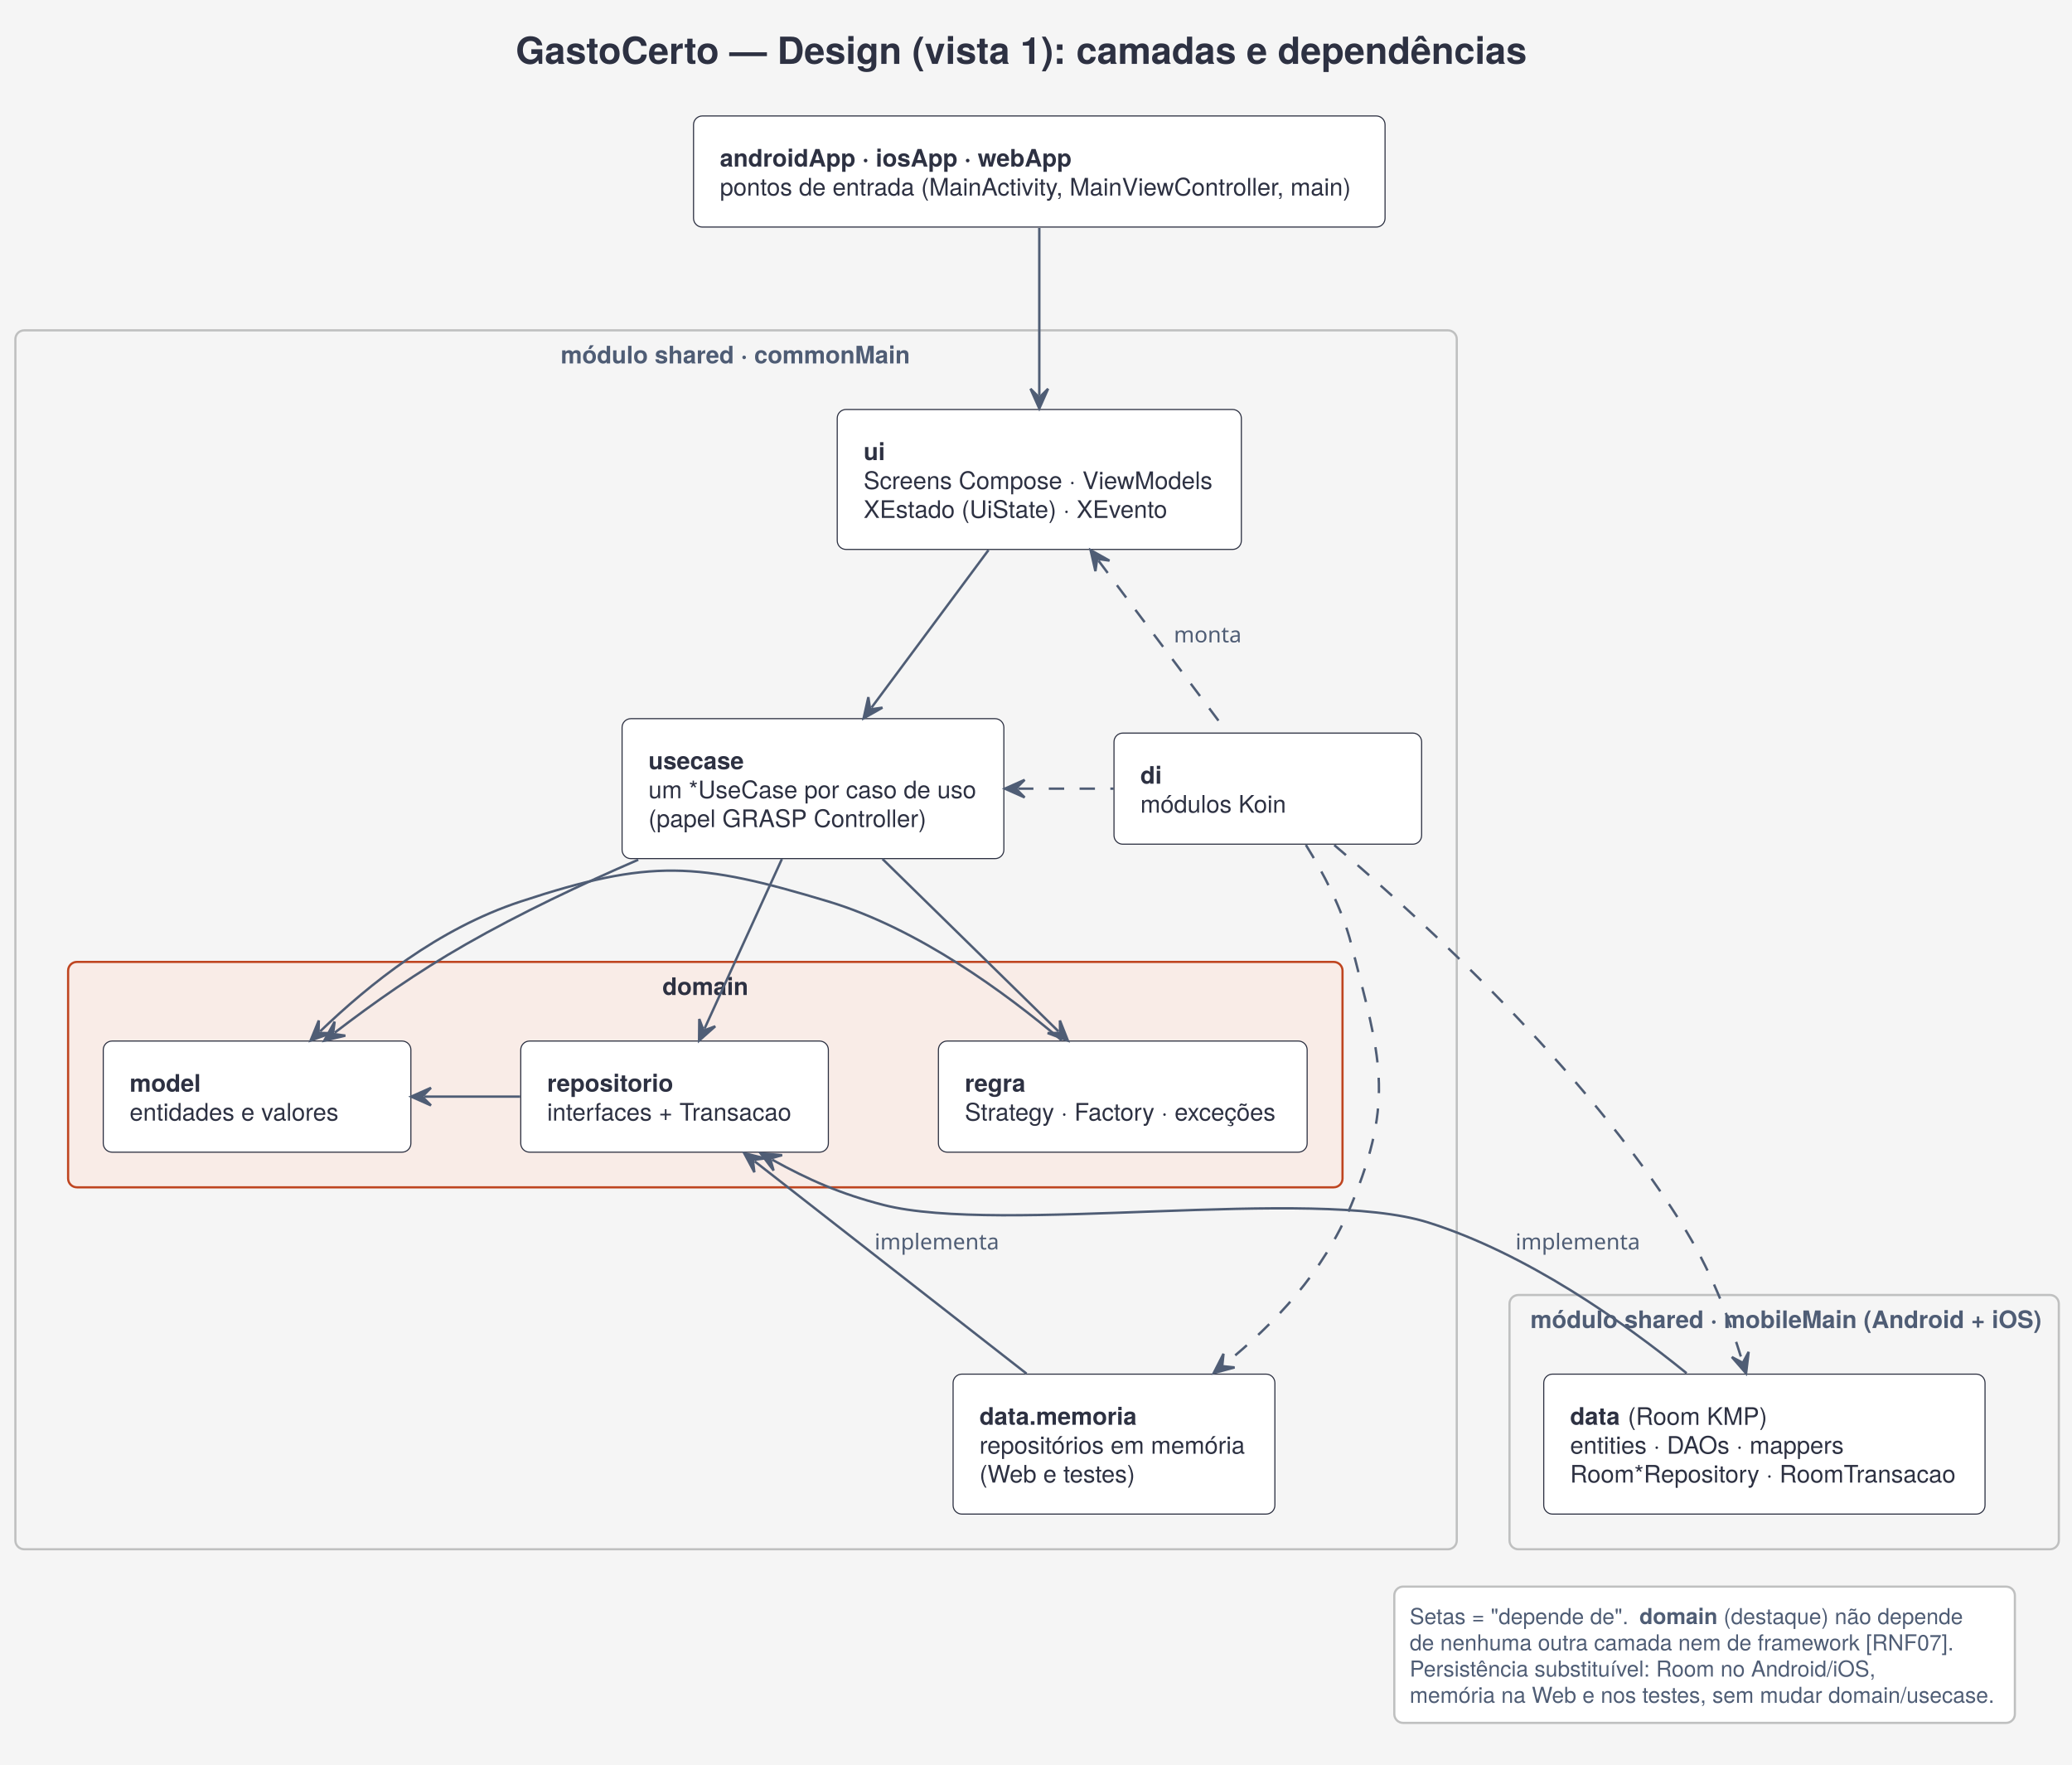
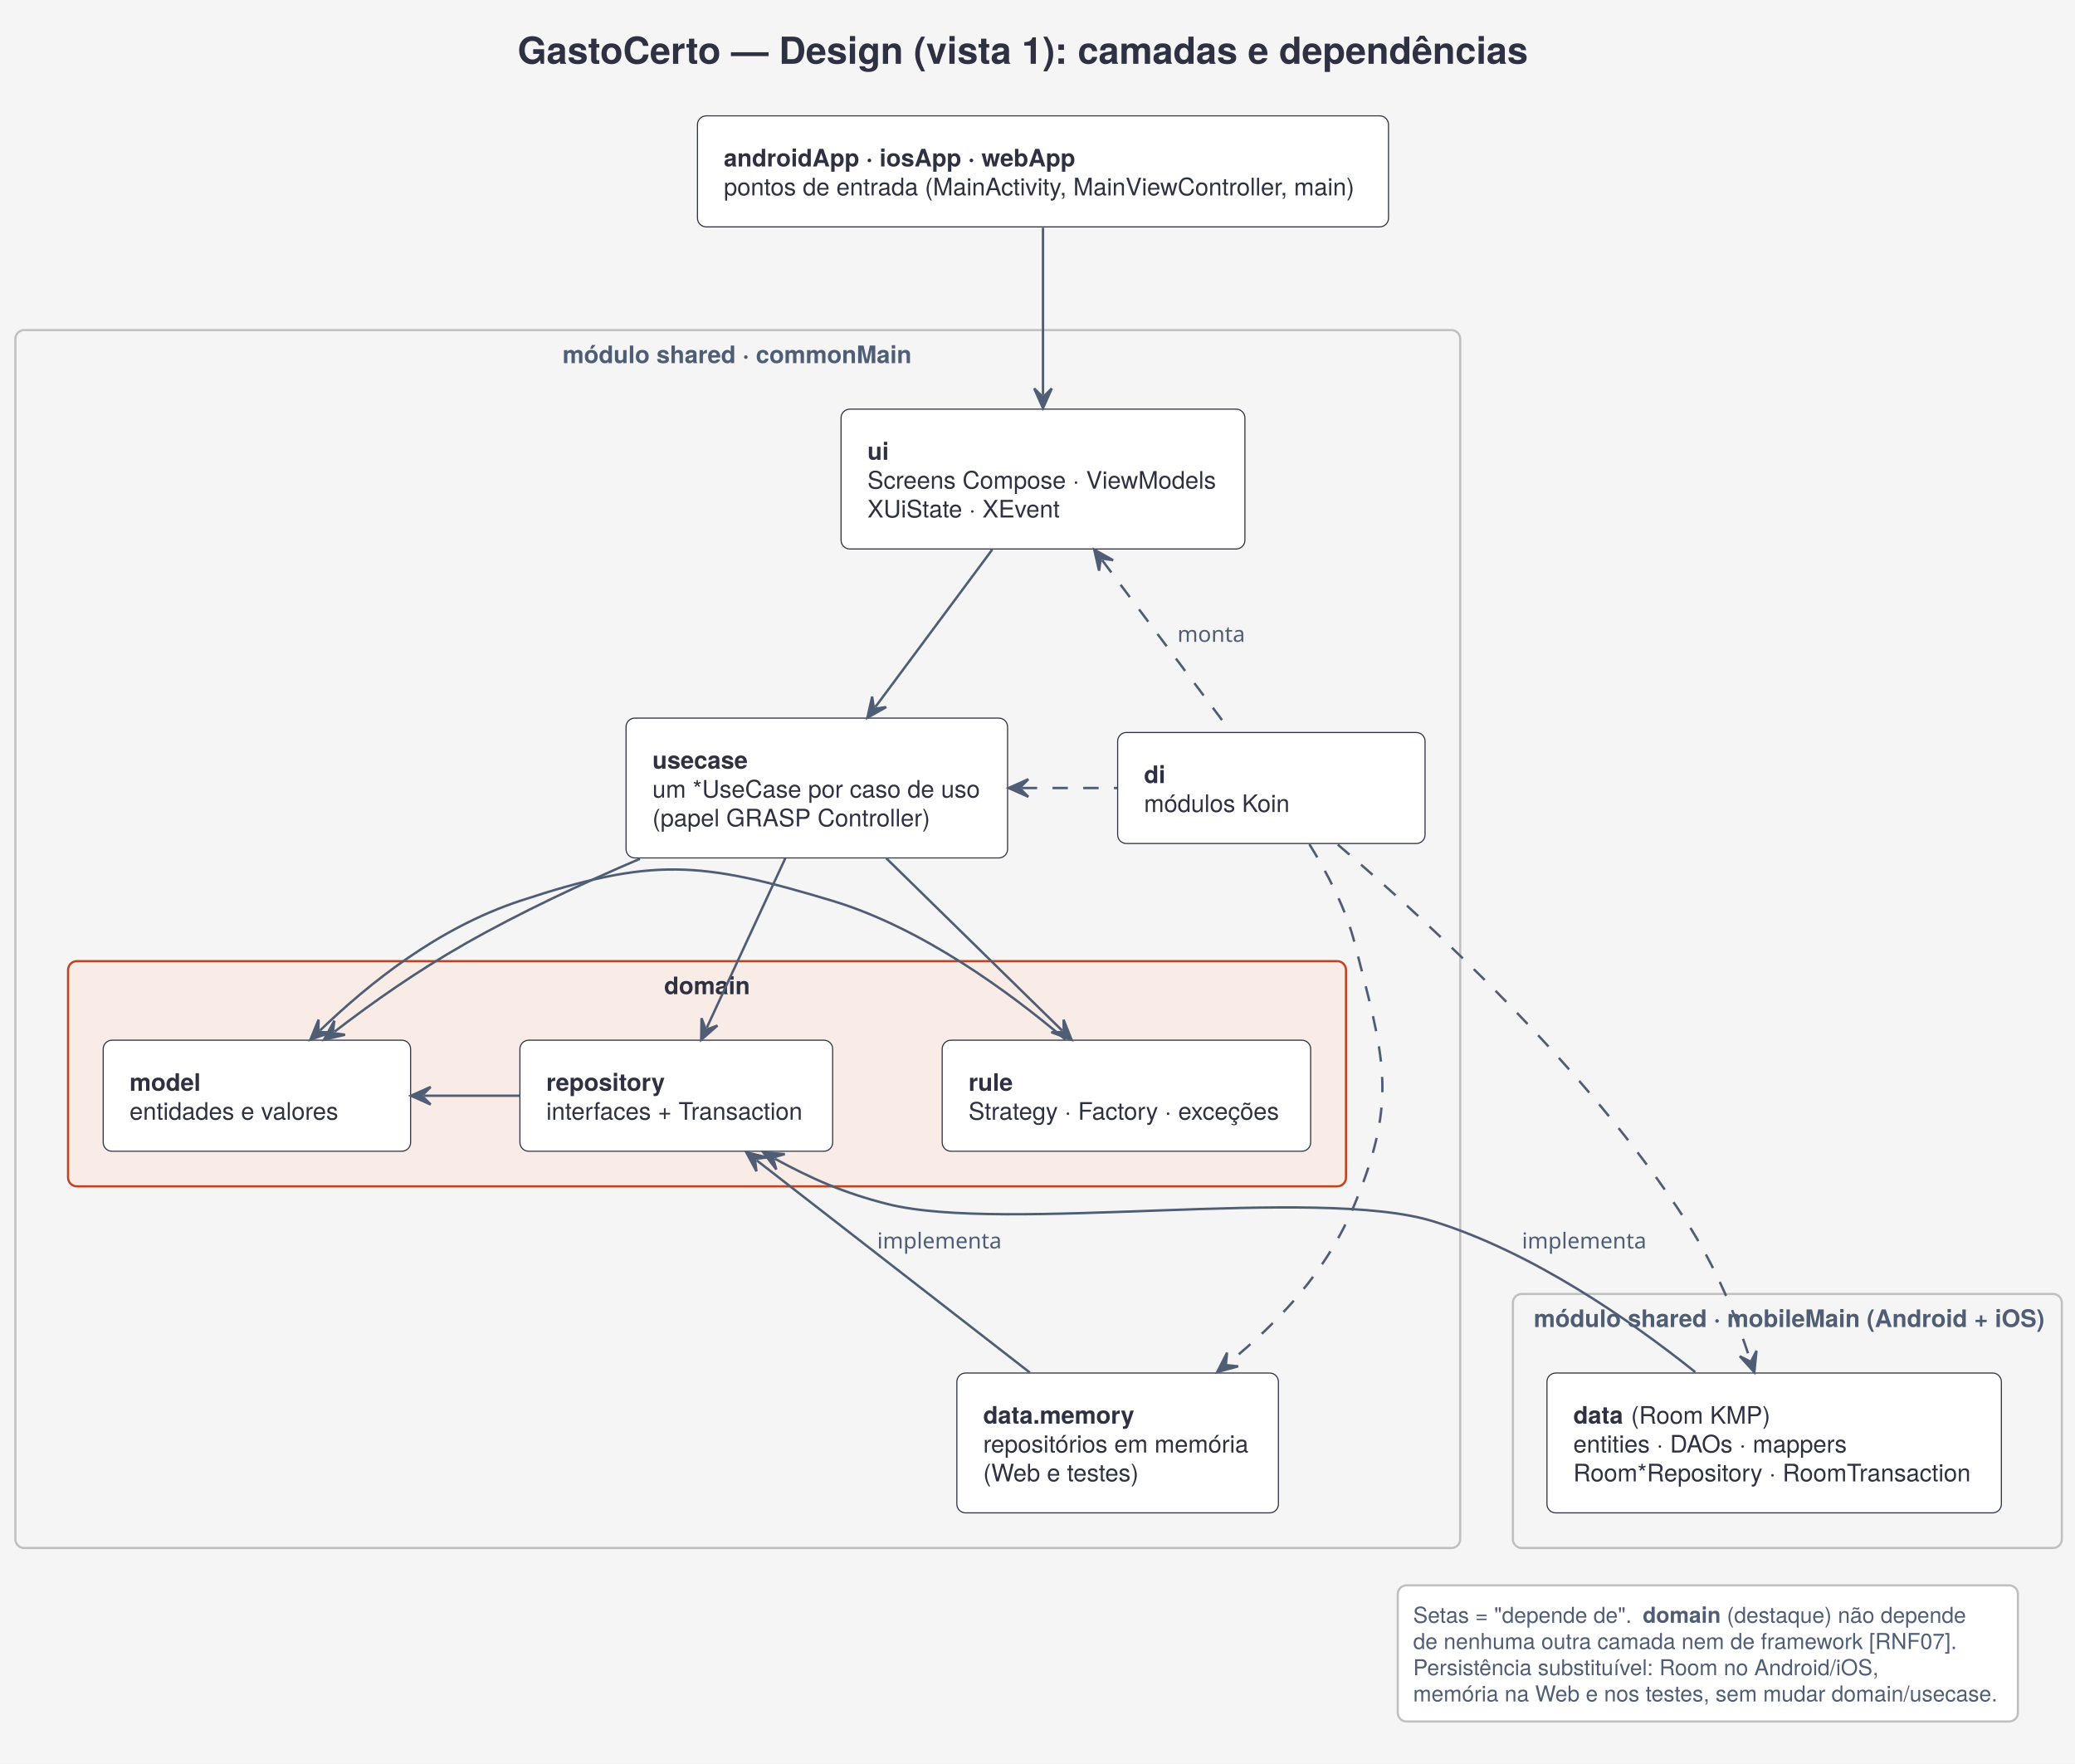
- <svg xmlns="http://www.w3.org/2000/svg" contentStyleType="text/css" data-diagram-type="DESCRIPTION" height="803px" preserveAspectRatio="none" style="width:943px;height:803px;background:#F5F5F5;" version="1.1" viewBox="0 0 943 803" width="943px" zoomAndPan="magnify">
+ <svg xmlns="http://www.w3.org/2000/svg" contentStyleType="text/css" data-diagram-type="DESCRIPTION" height="803px" preserveAspectRatio="none" style="width:945px;height:803px;background:#F5F5F5;" version="1.1" viewBox="0 0 945 803" width="945px" zoomAndPan="magnify">
  <defs />
  <g>
-     <rect fill="#F5F5F5" height="803" style="stroke:none;stroke-width:1;" width="943" x="0" y="0" />
+     <rect fill="#F5F5F5" height="803" style="stroke:none;stroke-width:1;" width="945" x="0" y="0" />
    <g class="title" data-source-line="2">
-       <text fill="#2D3142" font-family="'Helvetica Neue'" font-size="17" font-weight="bold" lengthAdjust="spacing" textLength="459.595" x="234.703" y="29.068">GastoCerto — Design (vista 1): camadas e dependências</text>
+       <text fill="#2D3142" font-family="'Helvetica Neue'" font-size="17" font-weight="bold" lengthAdjust="spacing" textLength="459.595" x="235.703" y="29.068">GastoCerto — Design (vista 1): camadas e dependências</text>
    </g>
    <g class="cluster" data-qualified-name="common" data-source-line="24" id="ent0003">
-       <rect fill="#F5F5F5" height="554.59" rx="4" ry="4" style="stroke:#BFC0C0;stroke-width:1;" width="656" x="7" y="150.307" />
-       <text fill="#4F5D75" font-family="'Helvetica Neue'" font-size="11" font-weight="bold" lengthAdjust="spacing" textLength="159.643" x="255.179" y="165.351">módulo shared · commonMain</text>
+       <rect fill="#F5F5F5" height="554.59" rx="4" ry="4" style="stroke:#BFC0C0;stroke-width:1;" width="658" x="7" y="150.307" />
+       <text fill="#4F5D75" font-family="'Helvetica Neue'" font-size="11" font-weight="bold" lengthAdjust="spacing" textLength="159.643" x="256.178" y="165.351">módulo shared · commonMain</text>
    </g>
    <g class="cluster" data-qualified-name="common.dom" data-source-line="27" id="ent0006">
-       <rect fill="#F9ECE7" height="102.55" rx="4" ry="4" style="stroke:#BF4520;stroke-width:1;" width="580" x="31" y="437.667" />
-       <text fill="#2D3142" font-family="'Helvetica Neue'" font-size="11" font-weight="bold" lengthAdjust="spacing" textLength="39.083" x="301.459" y="452.711">domain</text>
+       <rect fill="#F9ECE7" height="102.55" rx="4" ry="4" style="stroke:#BF4520;stroke-width:1;" width="582" x="31" y="437.667" />
+       <text fill="#2D3142" font-family="'Helvetica Neue'" font-size="11" font-weight="bold" lengthAdjust="spacing" textLength="39.083" x="302.459" y="452.711">domain</text>
    </g>
    <g class="cluster" data-qualified-name="mobile" data-source-line="35" id="ent0012">
-       <rect fill="#F5F5F5" height="115.68" rx="4" ry="4" style="stroke:#BFC0C0;stroke-width:1;" width="250" x="687" y="589.217" />
-       <text fill="#4F5D75" font-family="'Helvetica Neue'" font-size="11" font-weight="bold" lengthAdjust="spacing" textLength="230.989" x="696.505" y="604.261">módulo shared · mobileMain (Android + iOS)</text>
+       <rect fill="#F5F5F5" height="115.68" rx="4" ry="4" style="stroke:#BFC0C0;stroke-width:1;" width="250" x="689" y="589.217" />
+       <text fill="#4F5D75" font-family="'Helvetica Neue'" font-size="11" font-weight="bold" lengthAdjust="spacing" textLength="230.989" x="698.505" y="604.261">módulo shared · mobileMain (Android + iOS)</text>
    </g>
    <g class="entity" data-qualified-name="common.ui" data-source-line="25" id="ent0004">
-       <rect fill="#FFFFFF" height="63.677" rx="4" ry="4" style="stroke:#2D3142;stroke-width:0.5;" width="183.918" x="381.04" y="186.307" />
-       <text fill="#2D3142" font-family="'Helvetica Neue'" font-size="11" font-weight="bold" lengthAdjust="spacing" textLength="9.361" x="393.04" y="209.351">ui</text>
-       <text fill="#2D3142" font-family="'Helvetica Neue'" font-size="11" lengthAdjust="spacing" textLength="159.918" x="393.04" y="222.518">Screens Compose · ViewModels</text>
-       <text fill="#2D3142" font-family="'Helvetica Neue'" font-size="11" lengthAdjust="spacing" textLength="136.081" x="393.04" y="235.641">XEstado (UiState) · XEvento</text>
+       <rect fill="#FFFFFF" height="63.677" rx="4" ry="4" style="stroke:#2D3142;stroke-width:0.5;" width="183.918" x="383.04" y="186.307" />
+       <text fill="#2D3142" font-family="'Helvetica Neue'" font-size="11" font-weight="bold" lengthAdjust="spacing" textLength="9.361" x="395.04" y="209.351">ui</text>
+       <text fill="#2D3142" font-family="'Helvetica Neue'" font-size="11" lengthAdjust="spacing" textLength="159.918" x="395.04" y="222.518">Screens Compose · ViewModels</text>
+       <text fill="#2D3142" font-family="'Helvetica Neue'" font-size="11" lengthAdjust="spacing" textLength="86.581" x="395.04" y="235.641">XUiState · XEvent</text>
    </g>
    <g class="entity" data-qualified-name="common.uc" data-source-line="26" id="ent0005">
-       <rect fill="#FFFFFF" height="63.677" rx="4" ry="4" style="stroke:#2D3142;stroke-width:0.5;" width="173.754" x="283.12" y="326.987" />
-       <text fill="#2D3142" font-family="'Helvetica Neue'" font-size="11" font-weight="bold" lengthAdjust="spacing" textLength="43.593" x="295.12" y="350.031">usecase</text>
-       <text fill="#2D3142" font-family="'Helvetica Neue'" font-size="11" lengthAdjust="spacing" textLength="149.754" x="295.12" y="363.198">um *UseCase por caso de uso</text>
-       <text fill="#2D3142" font-family="'Helvetica Neue'" font-size="11" lengthAdjust="spacing" textLength="124.652" x="295.12" y="376.321">(papel GRASP Controller)</text>
+       <rect fill="#FFFFFF" height="63.677" rx="4" ry="4" style="stroke:#2D3142;stroke-width:0.5;" width="173.754" x="285.12" y="326.987" />
+       <text fill="#2D3142" font-family="'Helvetica Neue'" font-size="11" font-weight="bold" lengthAdjust="spacing" textLength="43.593" x="297.12" y="350.031">usecase</text>
+       <text fill="#2D3142" font-family="'Helvetica Neue'" font-size="11" lengthAdjust="spacing" textLength="149.754" x="297.12" y="363.198">um *UseCase por caso de uso</text>
+       <text fill="#2D3142" font-family="'Helvetica Neue'" font-size="11" lengthAdjust="spacing" textLength="124.652" x="297.12" y="376.321">(papel GRASP Controller)</text>
    </g>
    <g class="entity" data-qualified-name="common.mem" data-source-line="32" id="ent0010">
-       <rect fill="#FFFFFF" height="63.677" rx="4" ry="4" style="stroke:#2D3142;stroke-width:0.5;" width="146.452" x="433.77" y="625.217" />
-       <text fill="#2D3142" font-family="'Helvetica Neue'" font-size="11" font-weight="bold" lengthAdjust="spacing" textLength="72.677" x="445.77" y="648.261">data.memoria</text>
-       <text fill="#2D3142" font-family="'Helvetica Neue'" font-size="11" lengthAdjust="spacing" textLength="122.452" x="445.77" y="661.428">repositórios em memória</text>
-       <text fill="#2D3142" font-family="'Helvetica Neue'" font-size="11" lengthAdjust="spacing" textLength="70.081" x="445.77" y="674.551">(Web e testes)</text>
+       <rect fill="#FFFFFF" height="63.677" rx="4" ry="4" style="stroke:#2D3142;stroke-width:0.5;" width="146.452" x="435.77" y="625.217" />
+       <text fill="#2D3142" font-family="'Helvetica Neue'" font-size="11" font-weight="bold" lengthAdjust="spacing" textLength="69.234" x="447.77" y="648.261">data.memory</text>
+       <text fill="#2D3142" font-family="'Helvetica Neue'" font-size="11" lengthAdjust="spacing" textLength="122.452" x="447.77" y="661.428">repositórios em memória</text>
+       <text fill="#2D3142" font-family="'Helvetica Neue'" font-size="11" lengthAdjust="spacing" textLength="70.081" x="447.77" y="674.551">(Web e testes)</text>
    </g>
    <g class="entity" data-qualified-name="common.di" data-source-line="33" id="ent0011">
-       <rect fill="#FFFFFF" height="50.554" rx="4" ry="4" style="stroke:#2D3142;stroke-width:0.5;" width="140" x="507" y="333.547" />
-       <text fill="#2D3142" font-family="'Helvetica Neue'" font-size="11" font-weight="bold" lengthAdjust="spacing" textLength="9.559" x="519" y="356.591">di</text>
-       <text fill="#2D3142" font-family="'Helvetica Neue'" font-size="11" lengthAdjust="spacing" textLength="67.859" x="519" y="369.758">módulos Koin</text>
+       <rect fill="#FFFFFF" height="50.554" rx="4" ry="4" style="stroke:#2D3142;stroke-width:0.5;" width="140" x="509" y="333.547" />
+       <text fill="#2D3142" font-family="'Helvetica Neue'" font-size="11" font-weight="bold" lengthAdjust="spacing" textLength="9.559" x="521" y="356.591">di</text>
+       <text fill="#2D3142" font-family="'Helvetica Neue'" font-size="11" lengthAdjust="spacing" textLength="67.859" x="521" y="369.758">módulos Koin</text>
    </g>
    <g class="entity" data-qualified-name="common.dom.model" data-source-line="28" id="ent0007">
      <rect fill="#FFFFFF" height="50.554" rx="4" ry="4" style="stroke:#2D3142;stroke-width:0.5;" width="140" x="47" y="473.667" />
      <text fill="#2D3142" font-family="'Helvetica Neue'" font-size="11" font-weight="bold" lengthAdjust="spacing" textLength="32.56" x="59" y="496.711">model</text>
      <text fill="#2D3142" font-family="'Helvetica Neue'" font-size="11" lengthAdjust="spacing" textLength="95.546" x="59" y="509.878">entidades e valores</text>
    </g>
    <g class="entity" data-qualified-name="common.dom.regra" data-source-line="29" id="ent0008">
-       <rect fill="#FFFFFF" height="50.554" rx="4" ry="4" style="stroke:#2D3142;stroke-width:0.5;" width="167.814" x="427.09" y="473.667" />
-       <text fill="#2D3142" font-family="'Helvetica Neue'" font-size="11" font-weight="bold" lengthAdjust="spacing" textLength="27.907" x="439.09" y="496.711">regra</text>
-       <text fill="#2D3142" font-family="'Helvetica Neue'" font-size="11" lengthAdjust="spacing" textLength="143.814" x="439.09" y="509.878">Strategy · Factory · exceções</text>
+       <rect fill="#FFFFFF" height="50.554" rx="4" ry="4" style="stroke:#2D3142;stroke-width:0.5;" width="167.814" x="429.09" y="473.667" />
+       <text fill="#2D3142" font-family="'Helvetica Neue'" font-size="11" font-weight="bold" lengthAdjust="spacing" textLength="19.954" x="441.09" y="496.711">rule</text>
+       <text fill="#2D3142" font-family="'Helvetica Neue'" font-size="11" lengthAdjust="spacing" textLength="143.814" x="441.09" y="509.878">Strategy · Factory · exceções</text>
    </g>
    <g class="entity" data-qualified-name="common.dom.repo" data-source-line="30" id="ent0009">
-       <rect fill="#FFFFFF" height="50.554" rx="4" ry="4" style="stroke:#2D3142;stroke-width:0.5;" width="140" x="237" y="473.667" />
-       <text fill="#2D3142" font-family="'Helvetica Neue'" font-size="11" font-weight="bold" lengthAdjust="spacing" textLength="57.211" x="249" y="496.711">repositorio</text>
-       <text fill="#2D3142" font-family="'Helvetica Neue'" font-size="11" lengthAdjust="spacing" textLength="112.321" x="249" y="509.878">interfaces + Transacao</text>
+       <rect fill="#FFFFFF" height="50.554" rx="4" ry="4" style="stroke:#2D3142;stroke-width:0.5;" width="142.437" x="236.78" y="473.667" />
+       <text fill="#2D3142" font-family="'Helvetica Neue'" font-size="11" font-weight="bold" lengthAdjust="spacing" textLength="53.361" x="248.78" y="496.711">repository</text>
+       <text fill="#2D3142" font-family="'Helvetica Neue'" font-size="11" lengthAdjust="spacing" textLength="118.437" x="248.78" y="509.878">interfaces + Transaction</text>
    </g>
    <g class="entity" data-qualified-name="mobile.room" data-source-line="36" id="ent0013">
-       <rect fill="#FFFFFF" height="63.677" rx="4" ry="4" style="stroke:#2D3142;stroke-width:0.5;" width="200.836" x="702.58" y="625.217" />
-       <text fill="#2D3142" font-family="'Helvetica Neue'" font-size="11" font-weight="bold" lengthAdjust="spacing" textLength="23.221" x="714.58" y="648.261">data</text>
-       <text fill="#2D3142" font-family="'Helvetica Neue'" font-size="11" lengthAdjust="spacing" textLength="62.348" x="740.859" y="648.305">(Room KMP)</text>
-       <text fill="#2D3142" font-family="'Helvetica Neue'" font-size="11" lengthAdjust="spacing" textLength="125.73" x="714.58" y="661.428">entities · DAOs · mappers</text>
-       <text fill="#2D3142" font-family="'Helvetica Neue'" font-size="11" lengthAdjust="spacing" textLength="176.836" x="714.58" y="674.551">Room*Repository · RoomTransacao</text>
+       <rect fill="#FFFFFF" height="63.677" rx="4" ry="4" style="stroke:#2D3142;stroke-width:0.5;" width="206.952" x="704.52" y="625.217" />
+       <text fill="#2D3142" font-family="'Helvetica Neue'" font-size="11" font-weight="bold" lengthAdjust="spacing" textLength="23.221" x="716.52" y="648.261">data</text>
+       <text fill="#2D3142" font-family="'Helvetica Neue'" font-size="11" lengthAdjust="spacing" textLength="62.348" x="742.799" y="648.305">(Room KMP)</text>
+       <text fill="#2D3142" font-family="'Helvetica Neue'" font-size="11" lengthAdjust="spacing" textLength="125.73" x="716.52" y="661.428">entities · DAOs · mappers</text>
+       <text fill="#2D3142" font-family="'Helvetica Neue'" font-size="11" lengthAdjust="spacing" textLength="182.952" x="716.52" y="674.551">Room*Repository · RoomTransaction</text>
    </g>
    <g class="entity" data-qualified-name="plat" data-source-line="22" id="ent0002">
-       <rect fill="#FFFFFF" height="50.554" rx="4" ry="4" style="stroke:#2D3142;stroke-width:0.5;" width="314.719" x="315.64" y="52.757" />
-       <text fill="#2D3142" font-family="'Helvetica Neue'" font-size="11" font-weight="bold" lengthAdjust="spacing" textLength="158.851" x="327.64" y="75.801">androidApp · iosApp · webApp</text>
-       <text fill="#2D3142" font-family="'Helvetica Neue'" font-size="11" lengthAdjust="spacing" textLength="290.719" x="327.64" y="88.968">pontos de entrada (MainActivity, MainViewController, main)</text>
+       <rect fill="#FFFFFF" height="50.554" rx="4" ry="4" style="stroke:#2D3142;stroke-width:0.5;" width="314.719" x="317.64" y="52.757" />
+       <text fill="#2D3142" font-family="'Helvetica Neue'" font-size="11" font-weight="bold" lengthAdjust="spacing" textLength="158.851" x="329.64" y="75.801">androidApp · iosApp · webApp</text>
+       <text fill="#2D3142" font-family="'Helvetica Neue'" font-size="11" lengthAdjust="spacing" textLength="290.719" x="329.64" y="88.968">pontos de entrada (MainActivity, MainViewController, main)</text>
    </g>
    <g class="link" data-entity-1="ent0002" data-entity-2="ent0004" data-link-type="dependency" data-source-line="39" id="lnk14">
-       <path d="M473,103.727 C473,126.697 473,155.017 473,179.887" fill="none" id="plat-to-ui" style="stroke:#4F5D75;stroke-width:1.1;" />
-       <polygon fill="#4F5D75" points="473,185.887,477,176.887,473,180.887,469,176.887,473,185.887" style="stroke:#4F5D75;stroke-width:1.1;" />
+       <path d="M475,103.727 C475,126.697 475,155.017 475,179.887" fill="none" id="plat-to-ui" style="stroke:#4F5D75;stroke-width:1.1;" />
+       <polygon fill="#4F5D75" points="475,185.887,479,176.887,475,180.887,471,176.887,475,185.887" style="stroke:#4F5D75;stroke-width:1.1;" />
    </g>
    <g class="link" data-entity-1="ent0004" data-entity-2="ent0005" data-link-type="dependency" data-source-line="40" id="lnk15">
-       <path d="M449.88,250.277 C432.92,273.107 413.557,299.18 396.617,321.99" fill="none" id="ui-to-uc" style="stroke:#4F5D75;stroke-width:1.1;" />
-       <polygon fill="#4F5D75" points="393.04,326.807,401.617,321.966,396.021,322.793,395.195,317.197,393.04,326.807" style="stroke:#4F5D75;stroke-width:1.1;" />
+       <path d="M451.88,250.277 C434.92,273.107 415.557,299.18 398.617,321.99" fill="none" id="ui-to-uc" style="stroke:#4F5D75;stroke-width:1.1;" />
+       <polygon fill="#4F5D75" points="395.04,326.807,403.617,321.966,398.021,322.793,397.195,317.197,395.04,326.807" style="stroke:#4F5D75;stroke-width:1.1;" />
    </g>
    <g class="link" data-entity-1="ent0005" data-entity-2="ent0008" data-link-type="dependency" data-source-line="41" id="lnk16">
-       <path d="M401.64,390.827 C427.14,415.797 458.204,446.228 481.734,469.278" fill="none" id="uc-to-regra" style="stroke:#4F5D75;stroke-width:1.1;" />
-       <polygon fill="#4F5D75" points="486.02,473.477,482.39,464.322,482.448,469.978,476.792,470.036,486.02,473.477" style="stroke:#4F5D75;stroke-width:1.1;" />
+       <path d="M403.64,390.827 C429.14,415.797 460.204,446.228 483.734,469.278" fill="none" id="uc-to-regra" style="stroke:#4F5D75;stroke-width:1.1;" />
+       <polygon fill="#4F5D75" points="488.02,473.477,484.39,464.322,484.448,469.978,478.792,470.036,488.02,473.477" style="stroke:#4F5D75;stroke-width:1.1;" />
    </g>
    <g class="link" data-entity-1="ent0005" data-entity-2="ent0009" data-link-type="dependency" data-source-line="42" id="lnk17">
-       <path d="M355.86,390.827 C344.47,415.797 331.159,444.968 320.649,468.018" fill="none" id="uc-to-repo" style="stroke:#4F5D75;stroke-width:1.1;" />
-       <polygon fill="#4F5D75" points="318.16,473.477,325.533,466.948,320.234,468.928,318.254,463.629,318.16,473.477" style="stroke:#4F5D75;stroke-width:1.1;" />
+       <path d="M357.64,390.827 C346.06,415.797 332.542,444.983 321.862,468.033" fill="none" id="uc-to-repo" style="stroke:#4F5D75;stroke-width:1.1;" />
+       <polygon fill="#4F5D75" points="319.34,473.477,326.753,466.993,321.442,468.94,319.494,463.629,319.34,473.477" style="stroke:#4F5D75;stroke-width:1.1;" />
    </g>
    <g class="link" data-entity-1="ent0005" data-entity-2="ent0007" data-link-type="dependency" data-source-line="43" id="lnk18">
-       <path d="M290.47,391.167 C264.86,402.247 236.73,415.517 212,429.667 C189.43,442.577 170.446,456.002 152.346,469.842" fill="none" id="uc-to-model" style="stroke:#4F5D75;stroke-width:1.1;" />
-       <polygon fill="#4F5D75" points="147.58,473.487,157.159,471.198,151.552,470.45,152.3,464.843,147.58,473.487" style="stroke:#4F5D75;stroke-width:1.1;" />
+       <path d="M291.44,391.057 C265.51,402.137 237.02,415.427 212,429.667 C189.4,442.527 170.415,455.951 152.315,469.801" fill="none" id="uc-to-model" style="stroke:#4F5D75;stroke-width:1.1;" />
+       <polygon fill="#4F5D75" points="147.55,473.447,157.128,471.154,151.521,470.409,152.267,464.801,147.55,473.447" style="stroke:#4F5D75;stroke-width:1.1;" />
    </g>
    <g class="link" data-entity-1="ent0008" data-entity-2="ent0007" data-link-type="dependency" data-source-line="44" id="lnk19">
-       <path d="M483.23,473.377 C457.76,451.787 417.88,422.477 377,410.167 C317.42,392.217 296.09,390.687 237,410.167 C199.34,422.577 168.17,447.714 145.69,469.274" fill="none" id="regra-to-model" style="stroke:#4F5D75;stroke-width:1.1;" />
+       <path d="M485.23,473.377 C459.76,451.787 419.88,422.477 379,410.167 C318.57,391.967 296.94,390.407 237,410.167 C199.34,422.577 168.17,447.714 145.69,469.274" fill="none" id="regra-to-model" style="stroke:#4F5D75;stroke-width:1.1;" />
      <polygon fill="#4F5D75" points="141.36,473.427,150.624,470.084,144.969,469.966,145.087,464.31,141.36,473.427" style="stroke:#4F5D75;stroke-width:1.1;" />
    </g>
    <g class="link" data-entity-1="ent0007" data-entity-2="ent0009" data-link-type="dependency" data-source-line="45" id="lnk21">
-       <path d="M193.14,498.947 C209.68,498.947 220.22,498.947 236.77,498.947" fill="none" id="model-backto-repo" style="stroke:#4F5D75;stroke-width:1.1;" />
-       <polygon fill="#4F5D75" points="187.14,498.947,196.14,502.947,192.14,498.947,196.14,494.947,187.14,498.947" style="stroke:#4F5D75;stroke-width:1.1;" />
+       <path d="M193.13,498.947 C209.66,498.947 220.18,498.947 236.71,498.947" fill="none" id="model-backto-repo" style="stroke:#4F5D75;stroke-width:1.1;" />
+       <polygon fill="#4F5D75" points="187.13,498.947,196.13,502.947,192.13,498.947,196.13,494.947,187.13,498.947" style="stroke:#4F5D75;stroke-width:1.1;" />
    </g>
    <g class="link" data-entity-1="ent0009" data-entity-2="ent0010" data-link-type="dependency" data-source-line="46" id="lnk23">
-       <path d="M343.42,528.369 C378.23,555.539 429.45,595.527 467.19,624.987" fill="none" id="repo-backto-mem" style="stroke:#4F5D75;stroke-width:1.1;" />
-       <polygon fill="#4F5D75" points="338.69,524.677,343.324,533.368,342.632,527.753,348.246,527.061,338.69,524.677" style="stroke:#4F5D75;stroke-width:1.1;" />
-       <text fill="#4F5D75" font-family="Menlo" font-size="10" lengthAdjust="spacing" textLength="60.205" x="398.03" y="568.499">implementa</text>
+       <path d="M344.589,528.357 C379.568,555.528 431.06,595.527 468.99,624.987" fill="none" id="repo-backto-mem" style="stroke:#4F5D75;stroke-width:1.1;" />
+       <polygon fill="#4F5D75" points="339.85,524.677,344.504,533.357,343.799,527.744,349.411,527.039,339.85,524.677" style="stroke:#4F5D75;stroke-width:1.1;" />
+       <text fill="#4F5D75" font-family="Menlo" font-size="10" lengthAdjust="spacing" textLength="60.205" x="399.47" y="568.499">implementa</text>
    </g>
    <g class="link" data-entity-1="ent0009" data-entity-2="ent0013" data-link-type="dependency" data-source-line="47" id="lnk25">
-       <path d="M351.39,527.622 C367.96,536.792 382.65,543.257 402,548.217 C455.41,561.927 597.41,539.647 650,556.217 C694.47,570.227 738.32,601.067 767.59,624.797" fill="none" id="repo-backto-room" style="stroke:#4F5D75;stroke-width:1.1;" />
-       <polygon fill="#4F5D75" points="346.14,524.717,352.078,532.575,350.515,527.138,355.951,525.575,346.14,524.717" style="stroke:#4F5D75;stroke-width:1.1;" />
-       <text fill="#4F5D75" font-family="Menlo" font-size="10" lengthAdjust="spacing" textLength="60.205" x="689.73" y="568.499">implementa</text>
+       <path d="M352.844,527.597 C369.604,536.767 384.47,543.257 404,548.217 C457.65,561.867 600.15,539.747 653,556.217 C697.92,570.227 742.36,601.067 772.06,624.787" fill="none" id="repo-backto-room" style="stroke:#4F5D75;stroke-width:1.1;" />
+       <polygon fill="#4F5D75" points="347.58,524.717,353.555,532.546,351.966,527.117,357.395,525.528,347.58,524.717" style="stroke:#4F5D75;stroke-width:1.1;" />
+       <text fill="#4F5D75" font-family="Menlo" font-size="10" lengthAdjust="spacing" textLength="60.205" x="693.13" y="568.499">implementa</text>
    </g>
    <g class="link" data-entity-1="ent0004" data-entity-2="ent0011" data-link-type="dependency" data-source-line="48" id="lnk27">
-       <path d="M499.94,255.077 C518.74,280.147 541.22,310.117 558.58,333.267" fill="none" id="ui-backto-di" style="stroke:#4F5D75;stroke-width:1.1;stroke-dasharray:7,7;" />
-       <polygon fill="#4F5D75" points="496.34,250.277,498.539,259.877,499.34,254.277,504.94,255.077,496.34,250.277" style="stroke:#4F5D75;stroke-width:1.1;" />
-       <text fill="#4F5D75" font-family="Menlo" font-size="10" lengthAdjust="spacing" textLength="30.102" x="534.23" y="292.269">monta</text>
+       <path d="M501.94,255.077 C520.74,280.147 543.22,310.117 560.58,333.267" fill="none" id="ui-backto-di" style="stroke:#4F5D75;stroke-width:1.1;stroke-dasharray:7,7;" />
+       <polygon fill="#4F5D75" points="498.34,250.277,500.539,259.877,501.34,254.277,506.94,255.077,498.34,250.277" style="stroke:#4F5D75;stroke-width:1.1;" />
+       <text fill="#4F5D75" font-family="Menlo" font-size="10" lengthAdjust="spacing" textLength="30.102" x="536.23" y="292.269">monta</text>
    </g>
    <g class="link" data-entity-1="ent0005" data-entity-2="ent0011" data-link-type="dependency" data-source-line="49" id="lnk29">
-       <path d="M463.33,358.827 C479.85,358.827 490.36,358.827 506.88,358.827" fill="none" id="uc-backto-di" style="stroke:#4F5D75;stroke-width:1.1;stroke-dasharray:7,7;" />
-       <polygon fill="#4F5D75" points="457.33,358.827,466.33,362.827,462.33,358.827,466.33,354.827,457.33,358.827" style="stroke:#4F5D75;stroke-width:1.1;" />
+       <path d="M465.33,358.827 C481.85,358.827 492.36,358.827 508.88,358.827" fill="none" id="uc-backto-di" style="stroke:#4F5D75;stroke-width:1.1;stroke-dasharray:7,7;" />
+       <polygon fill="#4F5D75" points="459.33,358.827,468.33,362.827,464.33,358.827,468.33,354.827,459.33,358.827" style="stroke:#4F5D75;stroke-width:1.1;" />
    </g>
    <g class="link" data-entity-1="ent0011" data-entity-2="ent0010" data-link-type="dependency" data-source-line="50" id="lnk30">
-       <path d="M594.32,384.427 C602.31,397.267 610.92,413.617 615,429.667 C627.99,480.727 635.18,499.547 615,548.217 C602.21,579.057 580.507,601.884 557.027,620.954" fill="none" id="di-to-mem" style="stroke:#4F5D75;stroke-width:1.1;stroke-dasharray:7,7;" />
-       <polygon fill="#4F5D75" points="552.37,624.737,561.878,622.168,556.251,621.585,556.834,615.958,552.37,624.737" style="stroke:#4F5D75;stroke-width:1.1;" />
+       <path d="M596.32,384.427 C604.31,397.267 612.92,413.617 617,429.667 C629.99,480.727 637.18,499.547 617,548.217 C604.21,579.057 582.507,601.884 559.027,620.954" fill="none" id="di-to-mem" style="stroke:#4F5D75;stroke-width:1.1;stroke-dasharray:7,7;" />
+       <polygon fill="#4F5D75" points="554.37,624.737,563.878,622.168,558.251,621.585,558.834,615.958,554.37,624.737" style="stroke:#4F5D75;stroke-width:1.1;" />
    </g>
    <g class="link" data-entity-1="ent0011" data-entity-2="ent0013" data-link-type="dependency" data-source-line="51" id="lnk31">
-       <path d="M607.25,384.507 C647.99,419.127 720.49,485.797 765,556.217 C778.48,577.537 786.596,598.652 792.896,619.132" fill="none" id="di-to-room" style="stroke:#4F5D75;stroke-width:1.1;stroke-dasharray:7,7;" />
-       <polygon fill="#4F5D75" points="794.66,624.867,795.837,615.089,793.19,620.088,788.191,617.441,794.66,624.867" style="stroke:#4F5D75;stroke-width:1.1;" />
+       <path d="M609.25,384.587 C650.01,419.297 722.67,486.067 768,556.217 C781.78,577.547 790.332,598.698 797.082,619.178" fill="none" id="di-to-room" style="stroke:#4F5D75;stroke-width:1.1;stroke-dasharray:7,7;" />
+       <polygon fill="#4F5D75" points="798.96,624.877,799.942,615.077,797.395,620.128,792.344,617.581,798.96,624.877" style="stroke:#4F5D75;stroke-width:1.1;" />
    </g>
    <g class="legend" data-source-line="53">
-       <rect fill="#FFFFFF" height="62" rx="4" ry="4" style="stroke:#BFC0C0;stroke-width:1;" width="282.43" x="634.57" y="721.897" />
-       <text fill="#4F5D75" font-family="'Helvetica Neue'" font-size="10" lengthAdjust="spacing" textLength="101.77" x="641.57" y="738.977">Setas = "depende de".</text>
-       <text fill="#4F5D75" font-family="'Helvetica Neue'" font-size="10" font-weight="bold" lengthAdjust="spacing" textLength="35.53" x="746.12" y="738.937">domain</text>
-       <text fill="#4F5D75" font-family="'Helvetica Neue'" font-size="10" lengthAdjust="spacing" textLength="108.55" x="784.43" y="738.977">(destaque) não depende</text>
-       <text fill="#4F5D75" font-family="'Helvetica Neue'" font-size="10" lengthAdjust="spacing" textLength="248.41" x="641.57" y="750.907">de nenhuma outra camada nem de framework [RNF07].</text>
-       <text fill="#4F5D75" font-family="'Helvetica Neue'" font-size="10" lengthAdjust="spacing" textLength="214.48" x="641.57" y="762.837">Persistência substituível: Room no Android/iOS,</text>
-       <text fill="#4F5D75" font-family="'Helvetica Neue'" font-size="10" lengthAdjust="spacing" textLength="268.43" x="641.57" y="774.767">memória na Web e nos testes, sem mudar domain/usecase.</text>
+       <rect fill="#FFFFFF" height="62" rx="4" ry="4" style="stroke:#BFC0C0;stroke-width:1;" width="282.43" x="636.57" y="721.897" />
+       <text fill="#4F5D75" font-family="'Helvetica Neue'" font-size="10" lengthAdjust="spacing" textLength="101.77" x="643.57" y="738.977">Setas = "depende de".</text>
+       <text fill="#4F5D75" font-family="'Helvetica Neue'" font-size="10" font-weight="bold" lengthAdjust="spacing" textLength="35.53" x="748.12" y="738.937">domain</text>
+       <text fill="#4F5D75" font-family="'Helvetica Neue'" font-size="10" lengthAdjust="spacing" textLength="108.55" x="786.43" y="738.977">(destaque) não depende</text>
+       <text fill="#4F5D75" font-family="'Helvetica Neue'" font-size="10" lengthAdjust="spacing" textLength="248.41" x="643.57" y="750.907">de nenhuma outra camada nem de framework [RNF07].</text>
+       <text fill="#4F5D75" font-family="'Helvetica Neue'" font-size="10" lengthAdjust="spacing" textLength="214.48" x="643.57" y="762.837">Persistência substituível: Room no Android/iOS,</text>
+       <text fill="#4F5D75" font-family="'Helvetica Neue'" font-size="10" lengthAdjust="spacing" textLength="268.43" x="643.57" y="774.767">memória na Web e nos testes, sem mudar domain/usecase.</text>
    </g>
  </g>
</svg>
